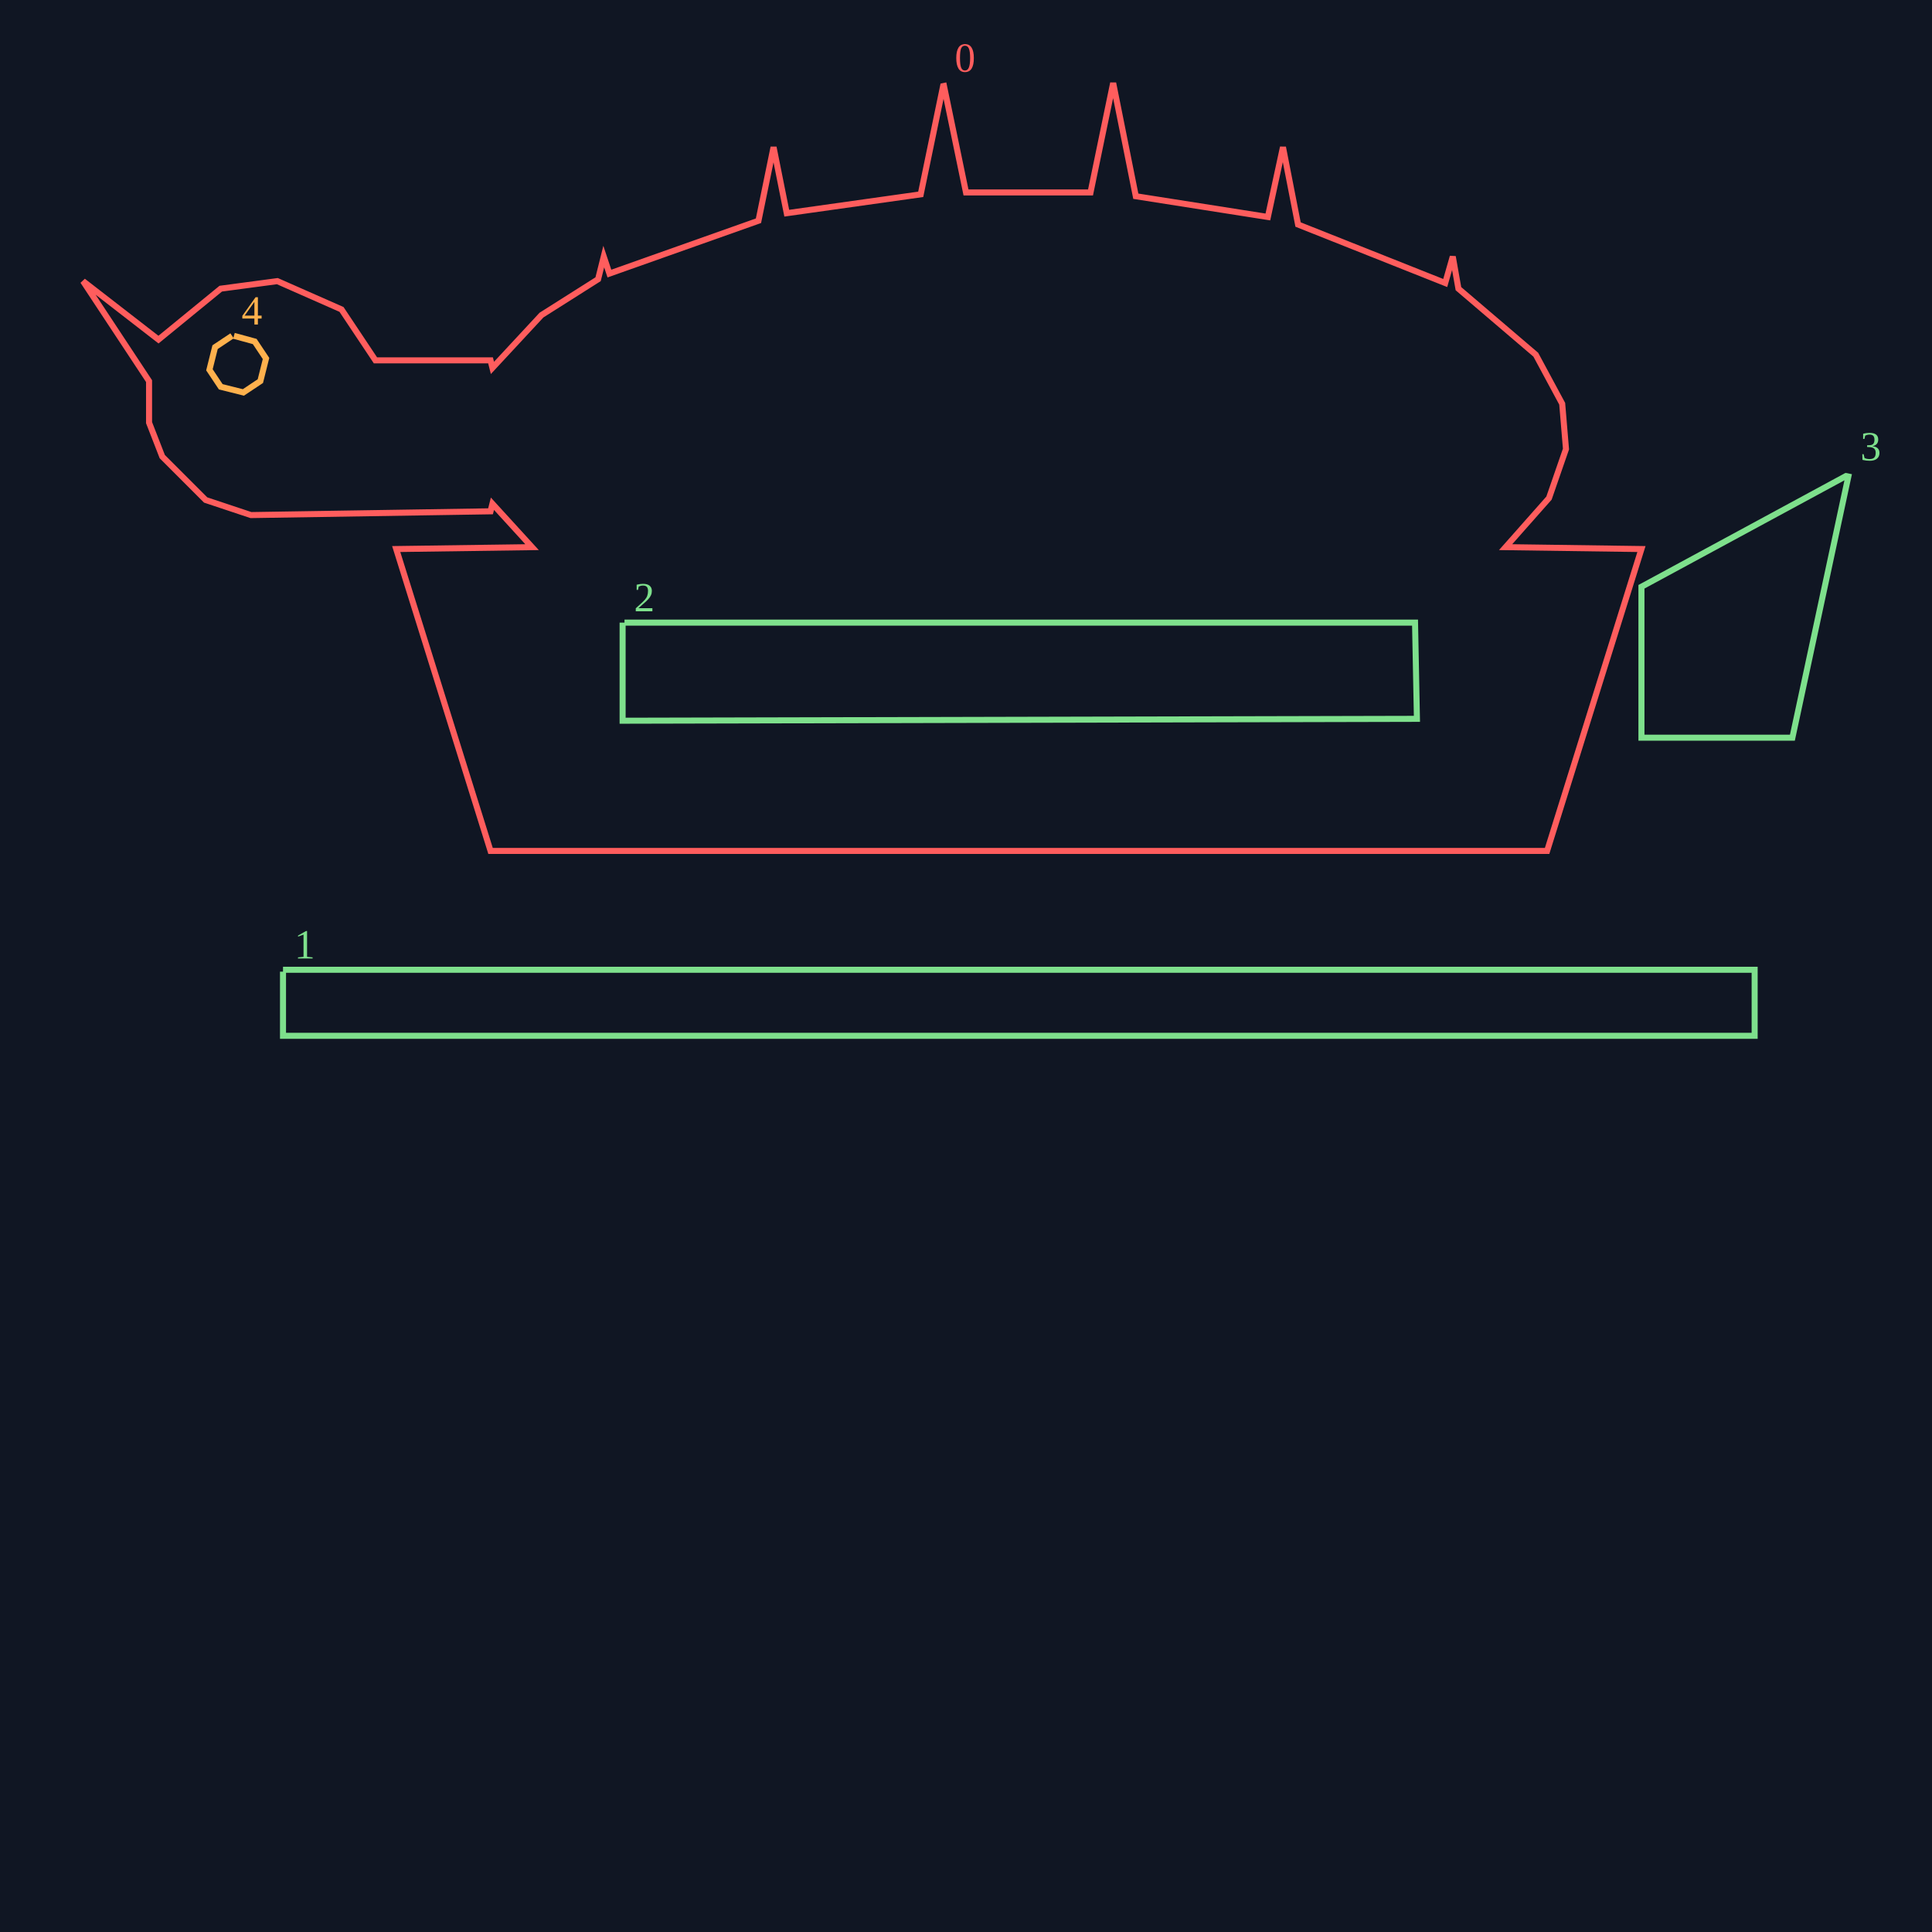
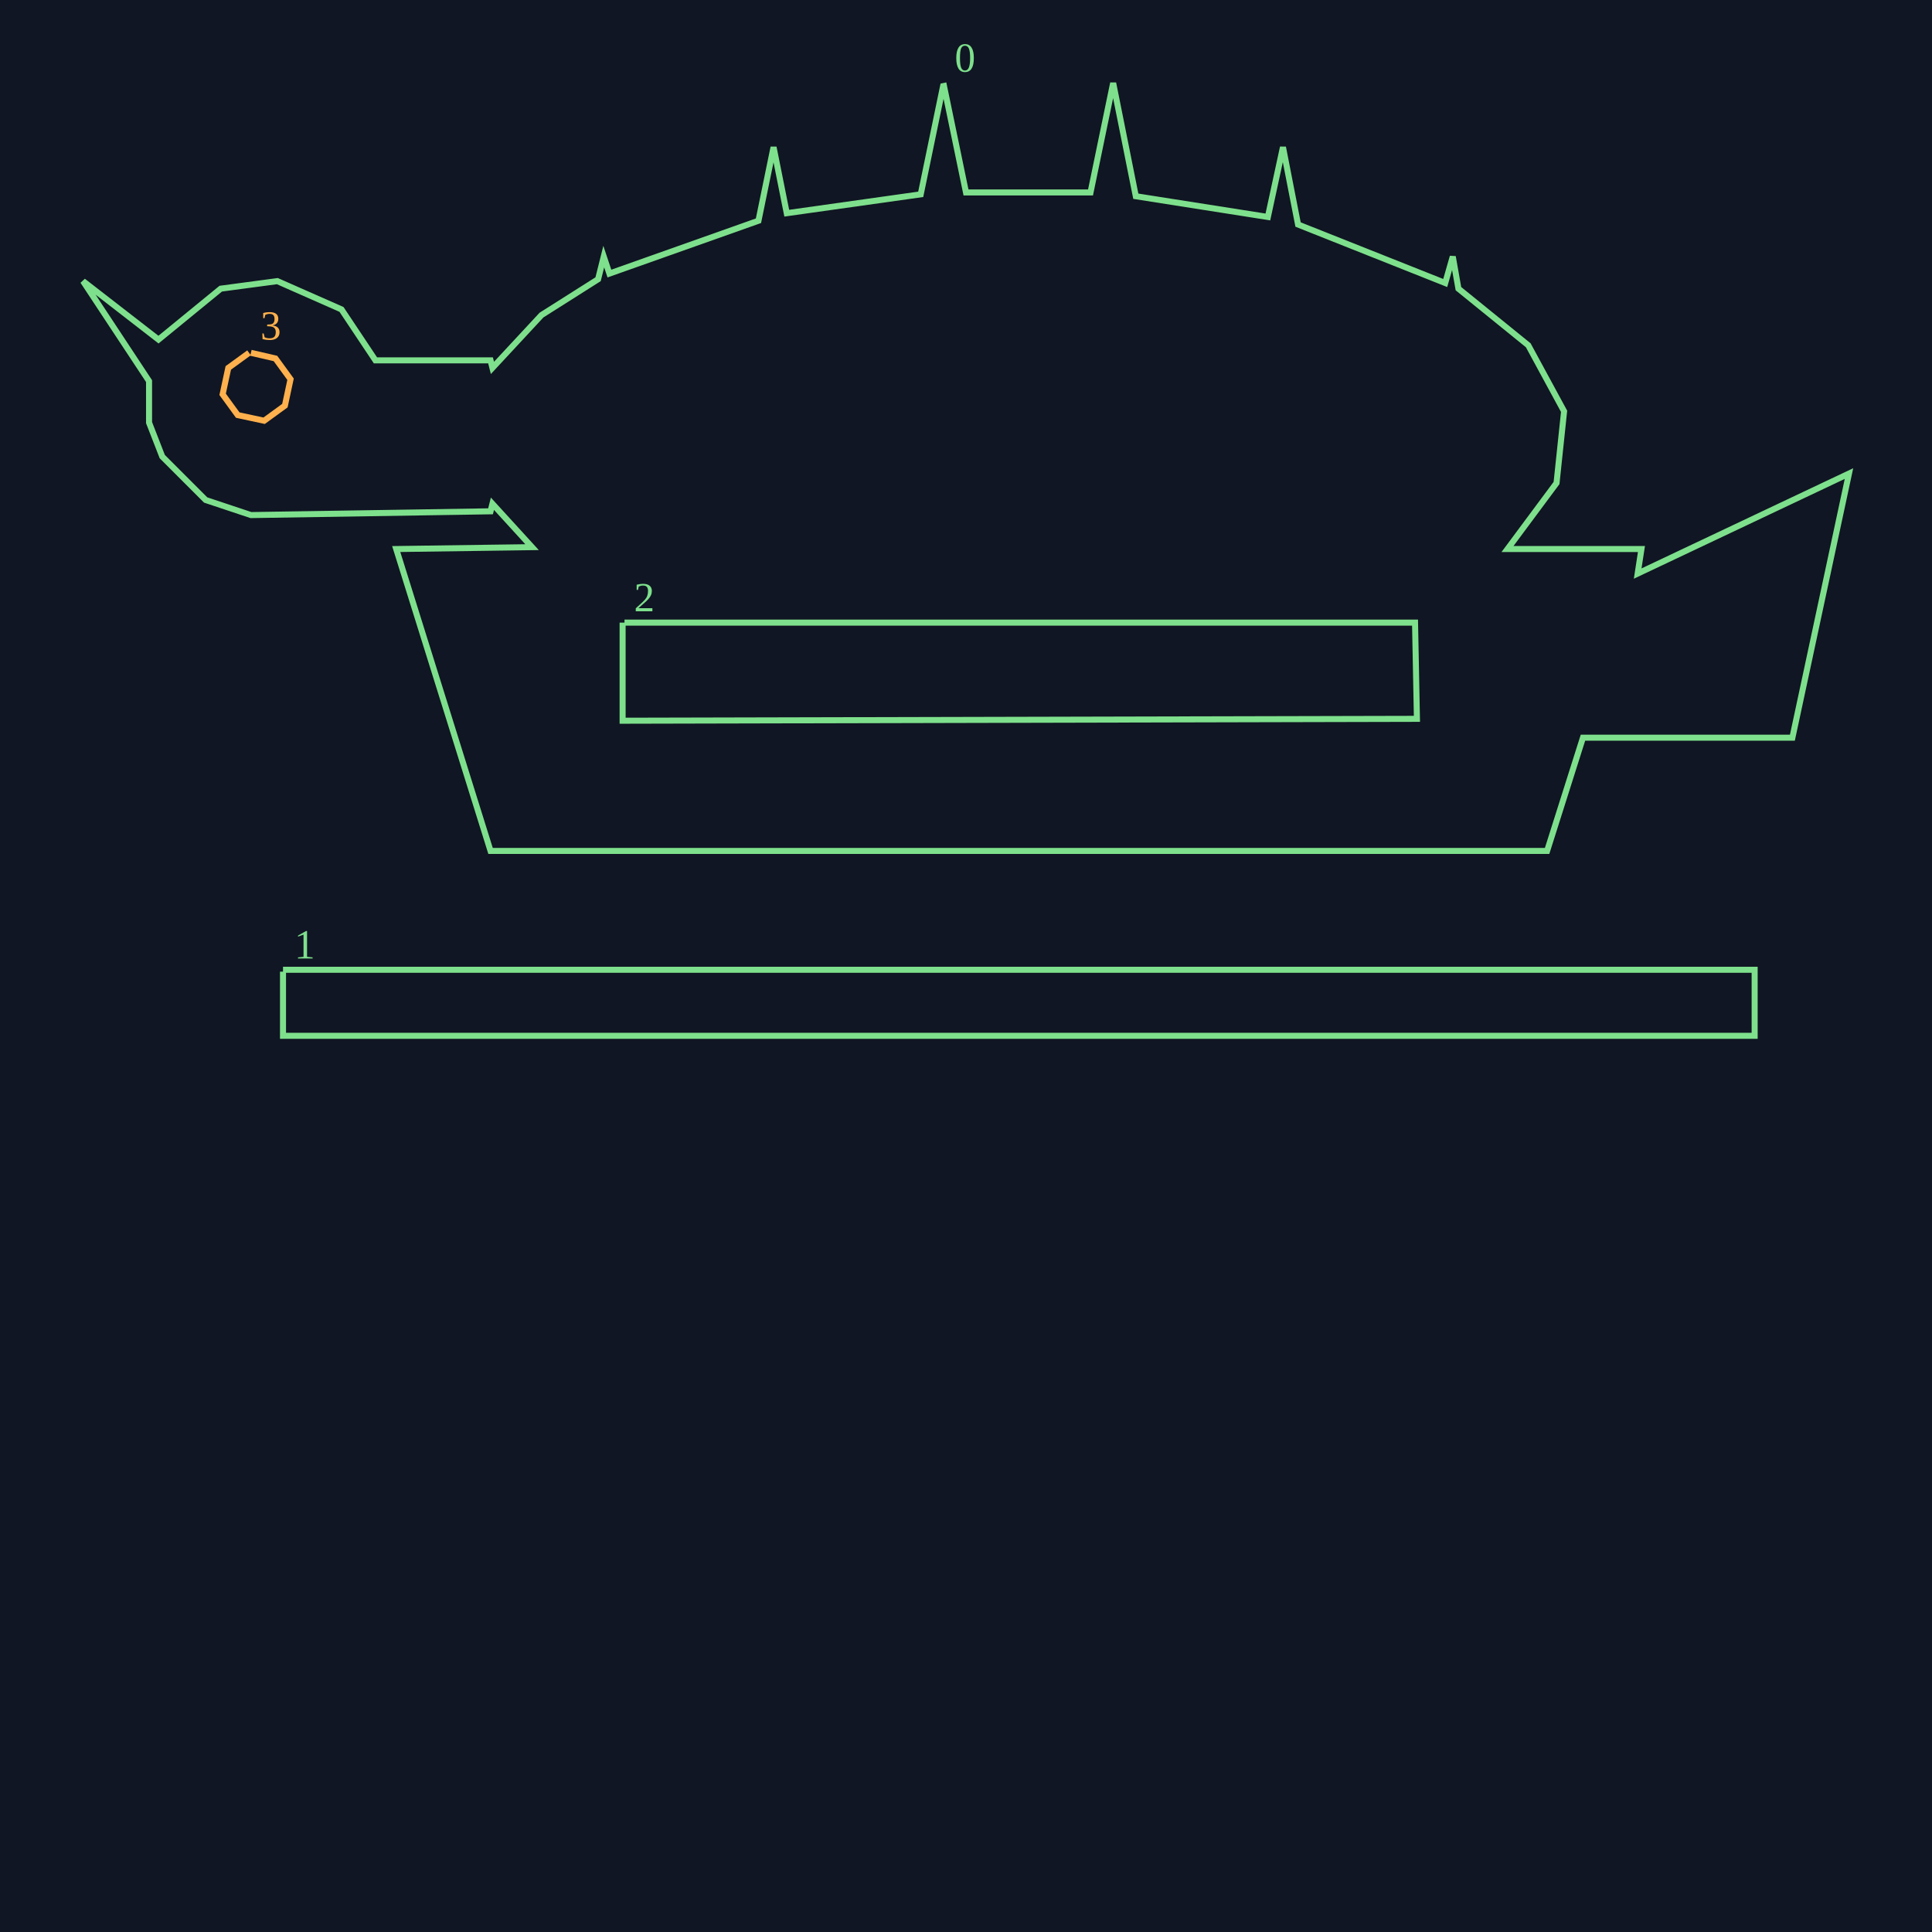
<svg xmlns="http://www.w3.org/2000/svg" viewBox="0 0 512 512" width="768">
  <rect width="512" height="512" fill="#101623" />
-   <path d="M250.0 22.0 L256.0 51.0 L289.0 51.0 L295.0 22.0 L301.0 52.0 L336.0 57.5 L340.0 39.0 L344.0 59.5 L383.0 75.0 L385.0 68.0 L386.5 76.5 L407.0 94.0 L414.0 107.0 L415.0 119.0 L410.5 132.0 L399.0 145.0 L435.0 145.5 L410.0 225.5 L130.0 225.5 L105.0 145.5 L141.0 145.0 L130.5 133.5 L130.0 135.5 L66.5 136.5 L54.5 132.5 L43.0 121.0 L39.5 112.0 L39.5 101.0 L22.0 74.5 L42.0 90.0 L58.5 76.5 L73.5 74.5 L90.5 82.0 L99.5 95.5 L130.0 95.5 L130.5 97.5 L143.5 83.5 L158.5 74.0 L160.0 68.0 L161.5 72.5 L201.0 58.5 L205.0 39.0 L208.5 56.5 L244.0 51.5 L250.0 22.5 " fill="none" stroke="#ff5d5d" stroke-width="1.6" />
-   <text x="253" y="19" fill="#ff5d5d" font-size="11">0</text>
+   <path d="M250.0 22.0 L256.0 51.0 L289.0 51.0 L295.0 22.0 L301.0 52.0 L336.0 57.5 L340.0 39.0 L344.0 59.5 L383.0 75.0 L385.0 68.0 L386.5 76.5 L405.0 91.5 L414.5 109.0 L412.5 128.0 L399.5 145.5 L435.0 145.5 L434.0 152.0 L490.0 125.5 L475.0 195.5 L419.5 195.5 L410.0 225.5 L130.0 225.5 L105.0 145.5 L141.0 145.0 L130.5 133.5 L130.0 135.5 L66.5 136.5 L54.5 132.5 L43.0 121.0 L39.5 112.0 L39.5 101.0 L22.0 74.5 L42.0 90.0 L58.5 76.5 L73.5 74.5 L90.5 82.0 L99.5 95.5 L130.0 95.5 L130.5 97.5 L143.5 83.5 L158.5 74.0 L160.0 68.0 L161.5 72.5 L201.0 58.5 L205.0 39.0 L208.5 56.5 L244.0 51.5 L250.0 22.5 " fill="none" stroke="#7ee08c" stroke-width="1.6" />
+   <text x="253" y="19" fill="#7ee08c" font-size="11">0</text>
  <path d="M75.0 257.0 L465.0 257.0 L465.0 274.5 L75.0 274.5 L75.0 257.5 " fill="none" stroke="#7ee08c" stroke-width="1.6" />
  <text x="78" y="254" fill="#7ee08c" font-size="11">1</text>
  <path d="M165.0 165.0 L165.0 191.0 L375.5 190.5 L375.0 165.0 L165.5 165.0 " fill="none" stroke="#7ee08c" stroke-width="1.6" />
  <text x="168" y="162" fill="#7ee08c" font-size="11">2</text>
-   <path d="M490.0 125.5 L475.0 195.5 L435.0 195.5 L435.0 155.5 L489.5 126.0 " fill="none" stroke="#7ee08c" stroke-width="1.6" />
-   <text x="493" y="122" fill="#7ee08c" font-size="11">3</text>
-   <path d="M61.5 89.0 L57.0 92.0 L55.5 98.0 L58.5 102.5 L64.5 104.0 L69.0 101.0 L70.5 95.0 L67.5 90.5 L62.0 89.0 " fill="none" stroke="#ffb14d" stroke-width="1.6" />
-   <text x="64" y="86" fill="#ffb14d" font-size="11">4</text>
+   <path d="M66.0 93.5 L60.5 97.5 L59.0 104.5 L63.0 110.0 L70.0 111.5 L75.5 107.5 L77.0 100.5 L73.0 95.0 L66.5 93.5 " fill="none" stroke="#ffb14d" stroke-width="1.6" />
+   <text x="69" y="90" fill="#ffb14d" font-size="11">3</text>
</svg>
